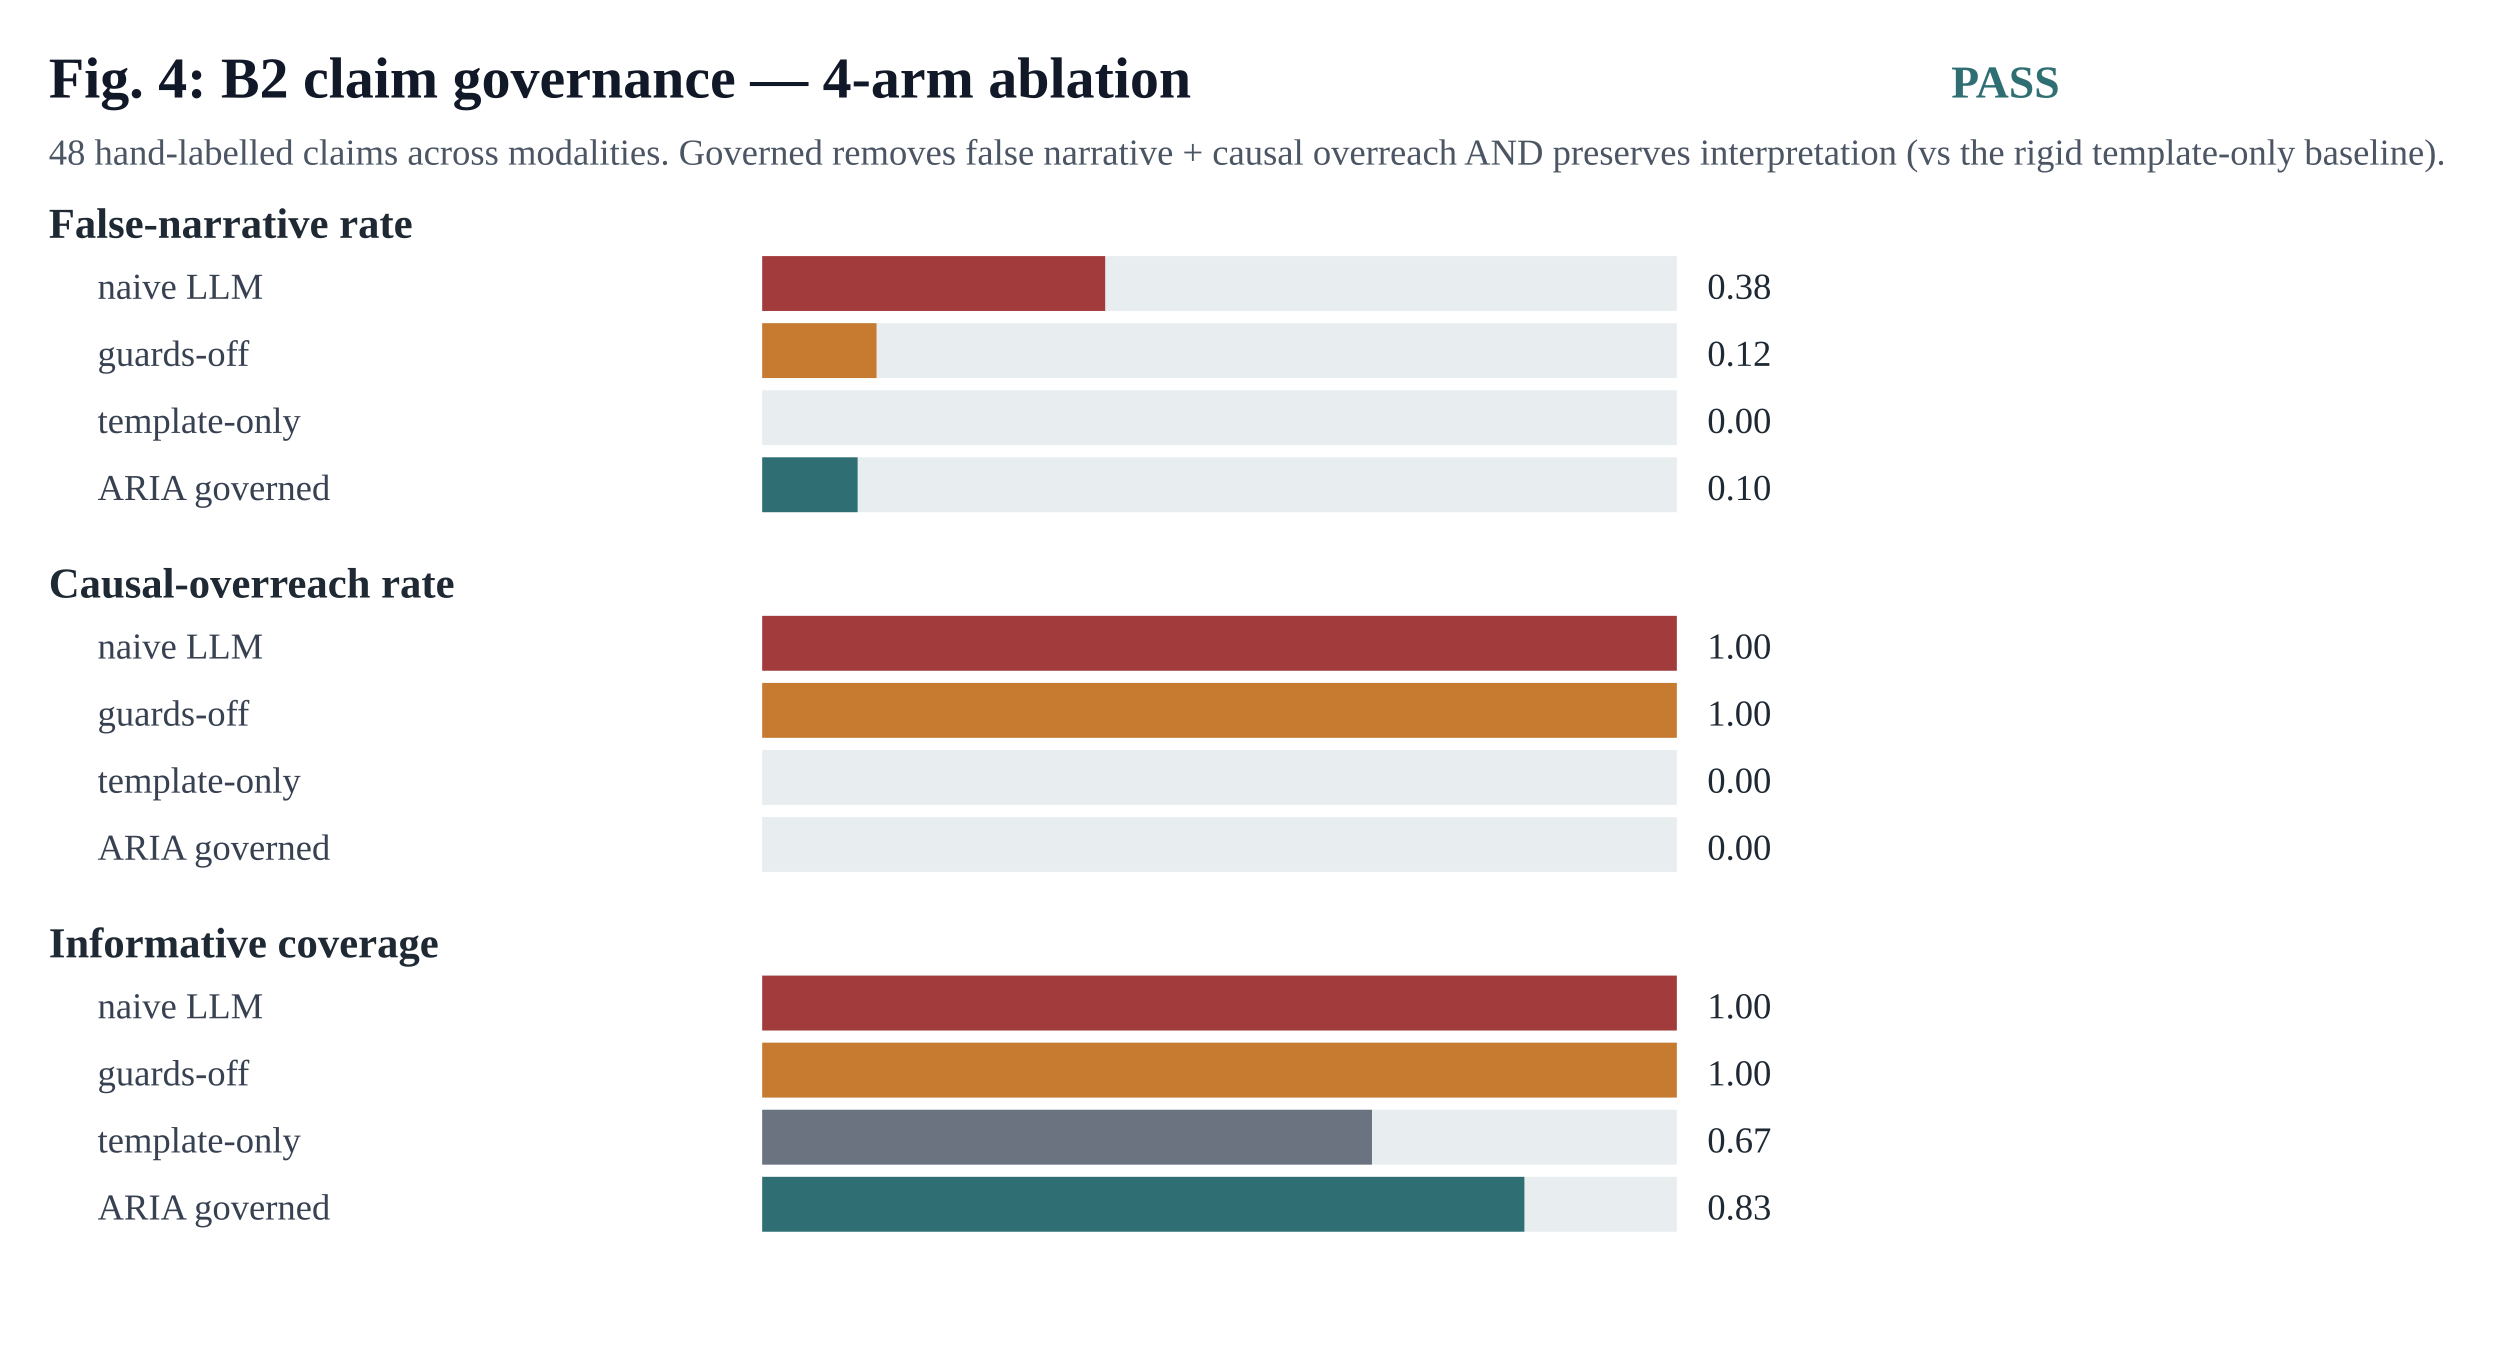
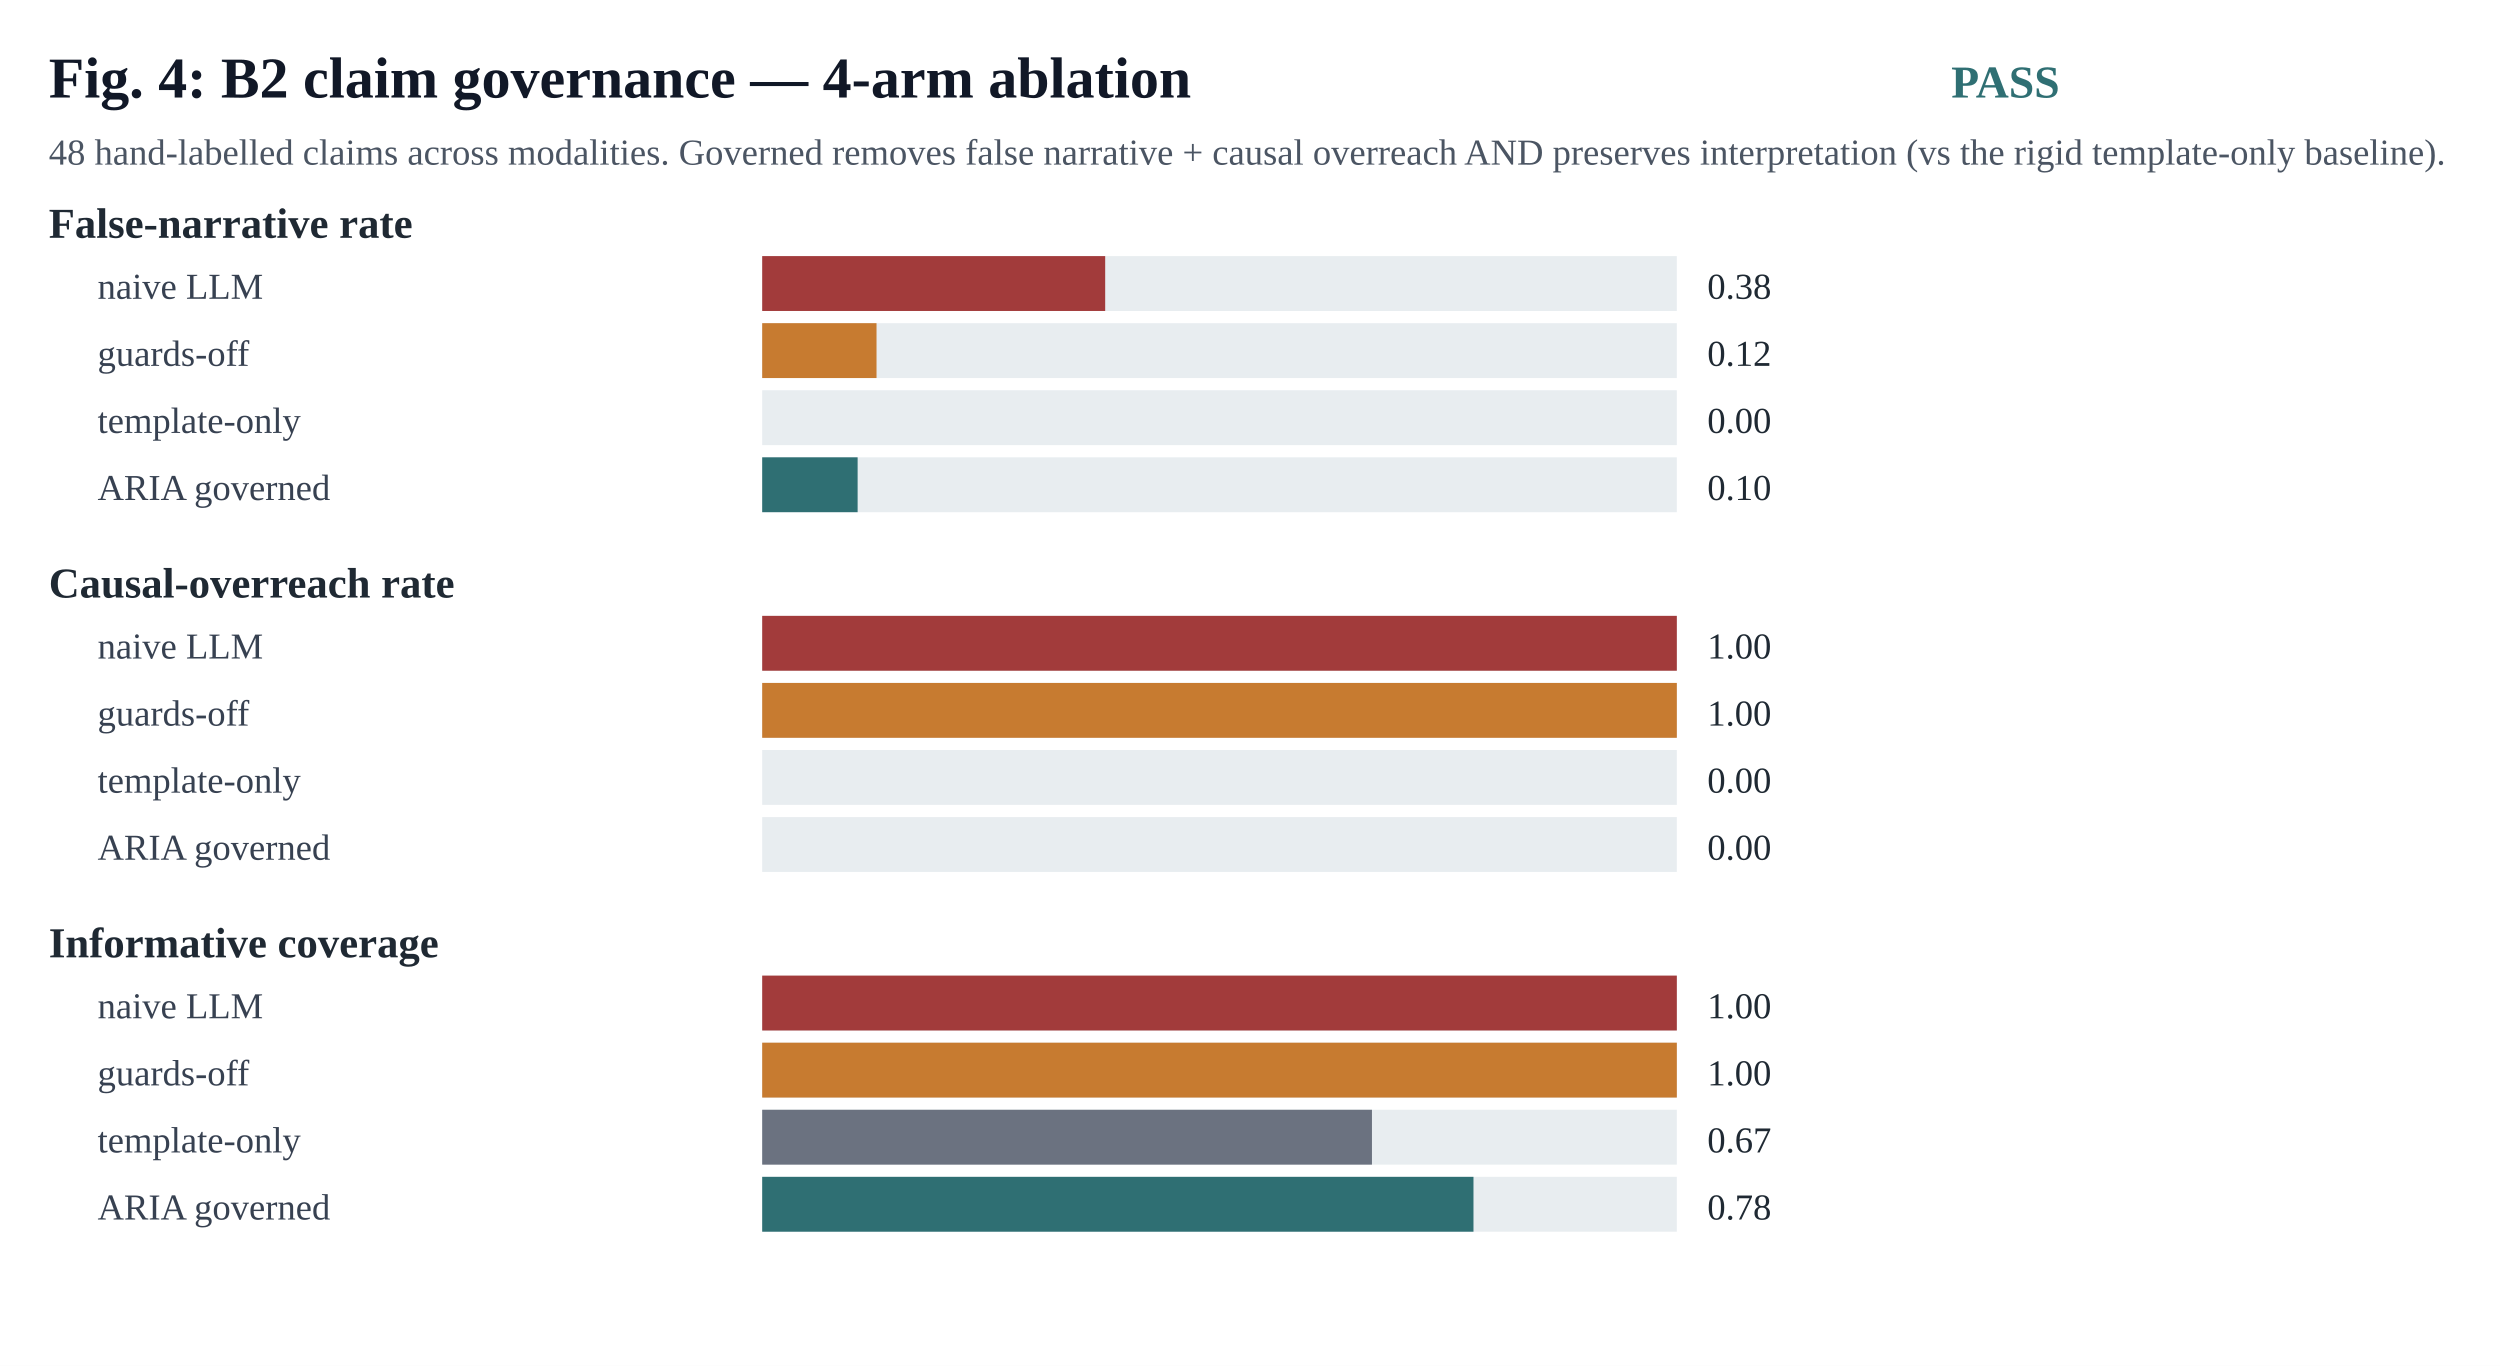
<svg xmlns="http://www.w3.org/2000/svg" width="820" height="448" viewBox="0 0 820 448">
  <rect width="100%" height="100%" fill="#ffffff" />
  <text x="16" y="32" font-size="19" font-weight="700" fill="#111827">Fig. 4: B2 claim governance — 4-arm ablation</text>
  <text x="640" y="32" font-size="15" font-weight="700" fill="#2F6F73">PASS</text>
  <text x="16" y="54" font-size="12" fill="#4b5563">48 hand-labelled claims across modalities. Governed removes false narrative + causal overreach AND preserves interpretation (vs the rigid template-only baseline).</text>
  <text x="16" y="78" font-size="14" font-weight="700" fill="#1f2933">False-narrative rate</text>
  <text x="32" y="98" font-size="12" fill="#374151">naive LLM</text>
  <rect x="250" y="84" width="300" height="18" fill="#e8edf0" />
  <rect x="250" y="84" width="112.5" height="18" fill="#A23B3B" />
  <text x="560" y="98" font-size="12" fill="#1f2933">0.38</text>
  <text x="32" y="120" font-size="12" fill="#374151">guards-off</text>
  <rect x="250" y="106" width="300" height="18" fill="#e8edf0" />
  <rect x="250" y="106" width="37.5" height="18" fill="#C77B30" />
  <text x="560" y="120" font-size="12" fill="#1f2933">0.12</text>
  <text x="32" y="142" font-size="12" fill="#374151">template-only</text>
  <rect x="250" y="128" width="300" height="18" fill="#e8edf0" />
  <rect x="250" y="128" width="0.0" height="18" fill="#6B7280" />
  <text x="560" y="142" font-size="12" fill="#1f2933">0.00</text>
  <text x="32" y="164" font-size="12" fill="#374151">ARIA governed</text>
  <rect x="250" y="150" width="300" height="18" fill="#e8edf0" />
  <rect x="250" y="150" width="31.3" height="18" fill="#2F6F73" />
  <text x="560" y="164" font-size="12" fill="#1f2933">0.10</text>
  <text x="16" y="196" font-size="14" font-weight="700" fill="#1f2933">Causal-overreach rate</text>
  <text x="32" y="216" font-size="12" fill="#374151">naive LLM</text>
  <rect x="250" y="202" width="300" height="18" fill="#e8edf0" />
  <rect x="250" y="202" width="300.0" height="18" fill="#A23B3B" />
  <text x="560" y="216" font-size="12" fill="#1f2933">1.00</text>
  <text x="32" y="238" font-size="12" fill="#374151">guards-off</text>
  <rect x="250" y="224" width="300" height="18" fill="#e8edf0" />
  <rect x="250" y="224" width="300.0" height="18" fill="#C77B30" />
  <text x="560" y="238" font-size="12" fill="#1f2933">1.00</text>
  <text x="32" y="260" font-size="12" fill="#374151">template-only</text>
  <rect x="250" y="246" width="300" height="18" fill="#e8edf0" />
  <rect x="250" y="246" width="0.0" height="18" fill="#6B7280" />
  <text x="560" y="260" font-size="12" fill="#1f2933">0.00</text>
  <text x="32" y="282" font-size="12" fill="#374151">ARIA governed</text>
  <rect x="250" y="268" width="300" height="18" fill="#e8edf0" />
  <rect x="250" y="268" width="0.0" height="18" fill="#2F6F73" />
  <text x="560" y="282" font-size="12" fill="#1f2933">0.00</text>
  <text x="16" y="314" font-size="14" font-weight="700" fill="#1f2933">Informative coverage</text>
  <text x="32" y="334" font-size="12" fill="#374151">naive LLM</text>
  <rect x="250" y="320" width="300" height="18" fill="#e8edf0" />
  <rect x="250" y="320" width="300.0" height="18" fill="#A23B3B" />
  <text x="560" y="334" font-size="12" fill="#1f2933">1.00</text>
  <text x="32" y="356" font-size="12" fill="#374151">guards-off</text>
  <rect x="250" y="342" width="300" height="18" fill="#e8edf0" />
  <rect x="250" y="342" width="300.0" height="18" fill="#C77B30" />
  <text x="560" y="356" font-size="12" fill="#1f2933">1.00</text>
  <text x="32" y="378" font-size="12" fill="#374151">template-only</text>
  <rect x="250" y="364" width="300" height="18" fill="#e8edf0" />
  <rect x="250" y="364" width="200.0" height="18" fill="#6B7280" />
  <text x="560" y="378" font-size="12" fill="#1f2933">0.67</text>
  <text x="32" y="400" font-size="12" fill="#374151">ARIA governed</text>
  <rect x="250" y="386" width="300" height="18" fill="#e8edf0" />
-   <rect x="250" y="386" width="250.0" height="18" fill="#2F6F73" />
-   <text x="560" y="400" font-size="12" fill="#1f2933">0.83</text>
+   <rect x="250" y="386" width="233.3" height="18" fill="#2F6F73" />
+   <text x="560" y="400" font-size="12" fill="#1f2933">0.78</text>
</svg>
